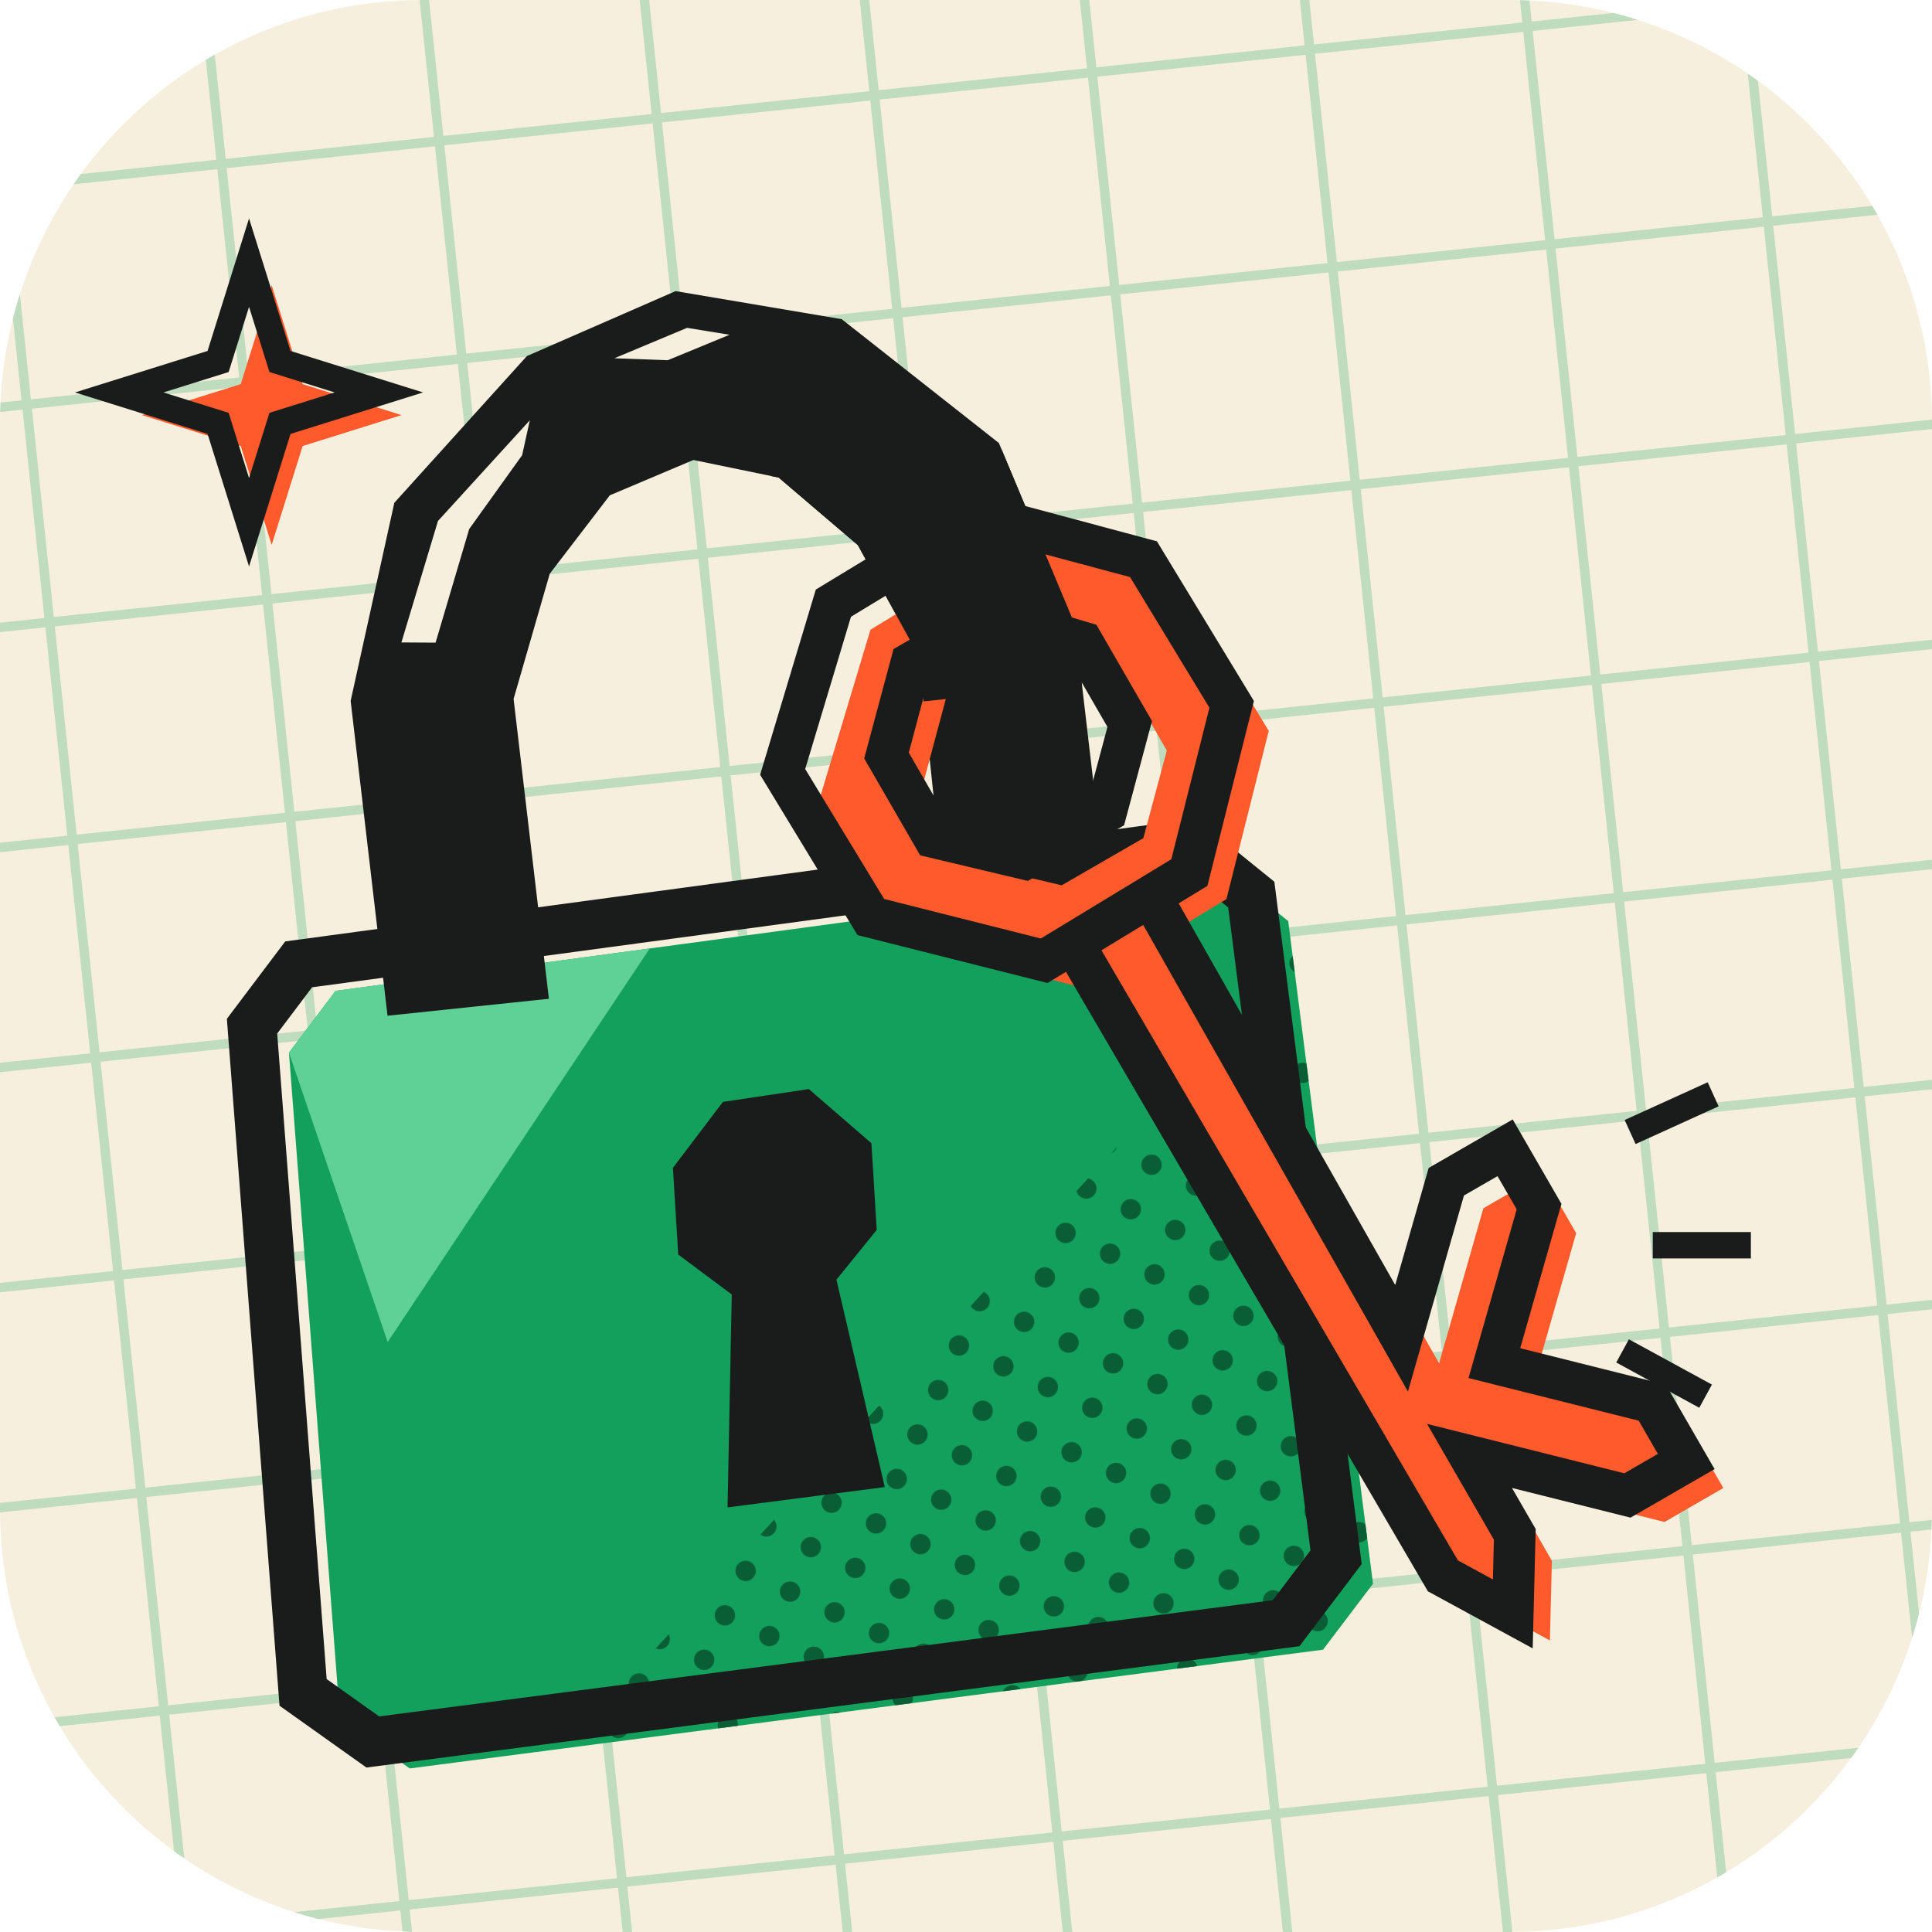
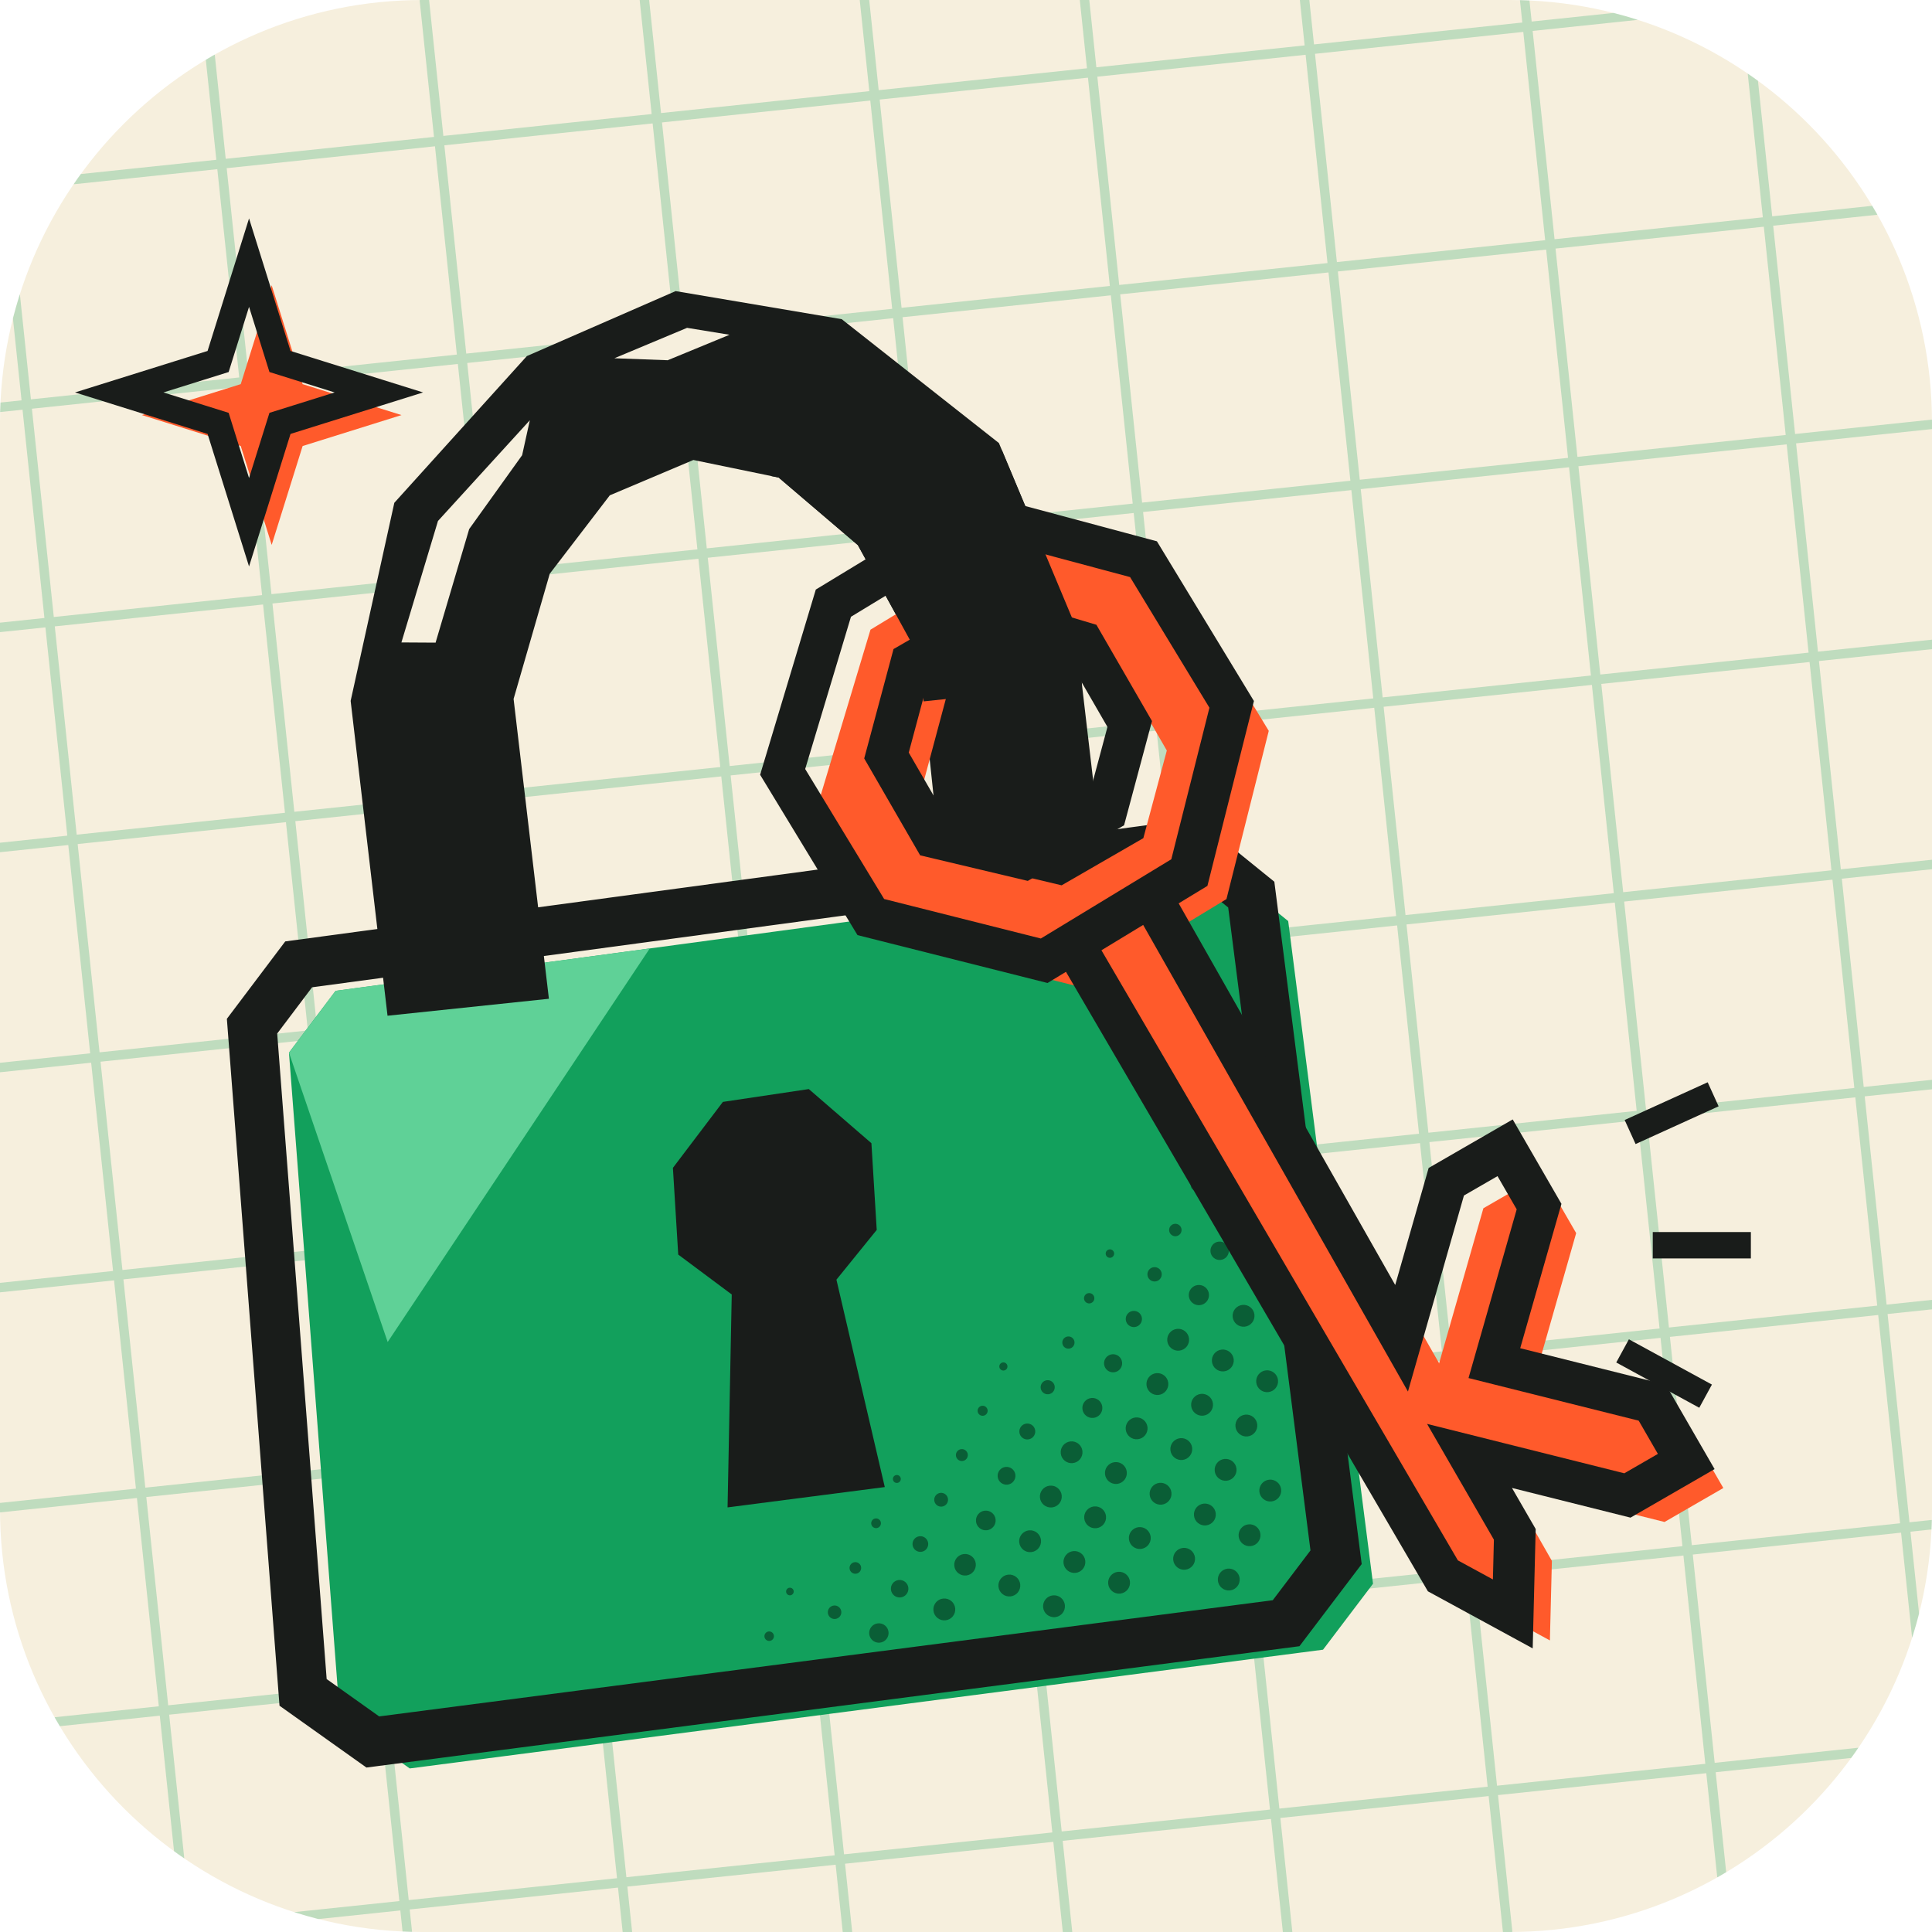
<svg xmlns="http://www.w3.org/2000/svg" viewBox="0 0 512 512">
  <defs>
+     <style>@media (max-width: 192px) { .dots { display: none; } }</style>
    <clipPath id="tile">
      <rect width="512" height="512" rx="112" />
    </clipPath>
    <clipPath id="body">
      <path d="M112 236L350 229L365 244L369 421L354 437L110 443L93 428L98 251Z" />
    </clipPath>
    <clipPath id="upper">
      <rect x="250" y="120" width="110" height="64" />
    </clipPath>
-     <pattern id="dots" width="13" height="13" patternUnits="userSpaceOnUse" patternTransform="rotate(31)">
-       <circle cx="4" cy="4" r="2.7" fill="#0A5E36" />
-     </pattern>
  </defs>
  <g clip-path="url(#tile)">
    <rect width="512" height="512" fill="#F6EFDD" />
    <path transform="rotate(-6 256 256)" d="M-60 24H580M-60 82H580M-60 140H580M-60 198H580M-60 256H580M-60 314H580M-60 372H580M-60 430H580M-60 488H580M24-60V580M82-60V580M140-60V580M198-60V580M256-60V580M314-60V580M372-60V580M430-60V580M488-60V580" stroke="#12A05C" stroke-opacity=".24" stroke-width="2.5" fill="none" />
  </g>
  <g transform="translate(-30 6) rotate(-6 240 270)">
    <g transform="translate(9 8)">
      <path d="M112 236L350 229L365 244L369 421L354 437L110 443L93 428L98 251Z" fill="#12A05C" />
      <g clip-path="url(#body)">
-         <path d="M369 250L369 443L150 443Z" fill="url(#dots)" />
        <path d="M98 251L112 236L196 233.500L116 330Z" fill="#5FD197" />
+       </g>
+       <g class="dots" fill="#0A5E36">
+         <circle cx="215.1" cy="406.9" r="1.01" />
+         <circle cx="208.4" cy="418.1" r="1.26" />
+         <circle cx="246.4" cy="380.2" r="1.05" />
+         <circle cx="239.7" cy="391.3" r="1.29" />
+         <circle cx="233.0" cy="402.5" r="1.54" />
+         <circle cx="226.3" cy="413.6" r="1.79" />
+         <circle cx="277.6" cy="353.5" r="1.08" />
+         <circle cx="270.9" cy="364.6" r="1.33" />
+         <circle cx="264.2" cy="375.7" r="1.58" />
+         <circle cx="257.5" cy="386.9" r="1.83" />
+         <circle cx="250.8" cy="398.0" r="2.08" />
+         <circle cx="244.1" cy="409.2" r="2.32" />
+         <circle cx="237.4" cy="420.3" r="2.57" />
+         <circle cx="308.8" cy="326.7" r="1.12" />
+         <circle cx="302.1" cy="337.9" r="1.37" />
+         <circle cx="295.4" cy="349.0" r="1.62" />
+         <circle cx="288.7" cy="360.2" r="1.87" />
+         <circle cx="282.1" cy="371.3" r="2.11" />
+         <circle cx="275.4" cy="382.4" r="2.36" />
+         <circle cx="268.7" cy="393.6" r="2.61" />
+         <circle cx="262.0" cy="404.7" r="2.86" />
+         <circle cx="255.3" cy="415.9" r="2.90" />
+         <circle cx="340.1" cy="300.0" r="1.16" />
+         <circle cx="333.4" cy="311.1" r="1.41" />
+         <circle cx="326.7" cy="322.3" r="1.65" />
+         <circle cx="320.0" cy="333.4" r="1.90" />
+         <circle cx="313.3" cy="344.6" r="2.15" />
+         <circle cx="306.6" cy="355.7" r="2.40" />
+         <circle cx="299.9" cy="366.9" r="2.65" />
+         <circle cx="293.2" cy="378.0" r="2.89" />
+         <circle cx="286.5" cy="389.1" r="2.90" />
+         <circle cx="279.8" cy="400.3" r="2.90" />
+         <circle cx="273.1" cy="411.4" r="2.90" />
+         <circle cx="344.5" cy="317.8" r="2.19" />
+         <circle cx="337.8" cy="329.0" r="2.44" />
+         <circle cx="331.1" cy="340.1" r="2.68" />
+         <circle cx="324.4" cy="351.3" r="2.90" />
+         <circle cx="317.7" cy="362.4" r="2.90" />
+         <circle cx="311.0" cy="373.5" r="2.90" />
+         <circle cx="304.3" cy="384.7" r="2.90" />
+         <circle cx="297.6" cy="395.8" r="2.90" />
+         <circle cx="290.9" cy="407.0" r="2.90" />
+         <circle cx="284.3" cy="418.1" r="2.90" />
+         <circle cx="342.3" cy="346.8" r="2.90" />
+         <circle cx="335.6" cy="358.0" r="2.90" />
+         <circle cx="328.9" cy="369.1" r="2.90" />
+         <circle cx="322.2" cy="380.2" r="2.90" />
+         <circle cx="315.5" cy="391.4" r="2.90" />
+         <circle cx="308.8" cy="402.5" r="2.90" />
+         <circle cx="302.1" cy="413.7" r="2.90" />
+         <circle cx="346.7" cy="364.7" r="2.90" />
+         <circle cx="340.0" cy="375.8" r="2.90" />
+         <circle cx="333.3" cy="386.9" r="2.90" />
+         <circle cx="326.6" cy="398.1" r="2.90" />
+         <circle cx="319.9" cy="409.2" r="2.90" />
+         <circle cx="344.5" cy="393.6" r="2.90" />
+         <circle cx="337.8" cy="404.8" r="2.90" />
+         <circle cx="331.1" cy="415.9" r="2.90" />
      </g>
    </g>
    <path d="M134 252L133 168L150 117L189 82L230 69L273 81L311 118L326 168L327 252L284 252L284 172L271 141L252 121L230 114L207 121L189 140L176 172L177 252Z" fill="#191C1A" />
    <path d="M148 154L161 123L188 99L185 108L169 126L157 155Z" fill="#F6EFDD" />
    <path d="M212 85L232 79L243 82L226 87Z" fill="#F6EFDD" />
    <path d="M112 236L350 229L365 244L369 421L354 437L110 443L93 428L98 251Z" fill="none" stroke="#191C1A" stroke-width="13" stroke-linejoin="miter" />
    <path d="M220 284L243 283L258 299L257 322L245 334L252 390L210 391L217 335L204 323L205 300Z" fill="#191C1A" />
    <g transform="translate(305 196) rotate(-24)">
      <g transform="translate(5 11)" fill="#FF5A2B">
        <path fill-rule="evenodd" d="M-22-54L23-55L55-23L56 22L24 55L-21 56L-55 23L-56-22ZM-12-30L13-30L30-12L30 13L13 30L-12 30L-30 13L-30-12Z" />
        <path d="M-12 50L12 50L11 250L0 268L-11 250Z" />
        <path d="M11 214L11 190L42 160L60 160L60 178L29 208L60 238L60 256L42 256L11 226Z" />
      </g>
      <g fill="none" stroke="#191C1A" stroke-width="11" stroke-linejoin="miter">
        <path d="M-22-54L23-55L55-23L56 22L24 55L-21 56L-55 23L-56-22Z" />
        <path d="M-12-30L13-30L30-12L30 13L13 30L-12 30L-30 13L-30-12Z" />
        <path d="M-12 56L-11 250L0 268L11 250L11 226L42 256L60 256L60 238L29 208L60 178L60 160L42 160L11 190L12 56" />
      </g>
    </g>
    <g clip-path="url(#upper)">
      <path d="M134 252L133 168L150 117L189 82L230 69L273 81L311 118L326 168L327 252L284 252L284 172L271 141L252 121L230 114L207 121L189 140L176 172L177 252Z" fill="#191C1A" />
    </g>
  </g>
  <path d="M72.0 75.6L80.2 101.8L106.4 110.0L80.2 118.2L72.0 144.4L63.8 118.2L37.6 110.0L63.8 101.8Z" fill="#FF5A2B" />
  <path d="M66.0 69.6L74.2 95.8L100.4 104.0L74.2 112.2L66.0 138.4L57.8 112.2L31.6 104.0L57.8 95.8Z" fill="none" stroke="#191C1A" stroke-width="7" stroke-linejoin="miter" />
  <path d="M432 300L454 290M438 330L464 330M430 358L452 370" stroke="#191C1A" stroke-width="7" fill="none" />
</svg>
